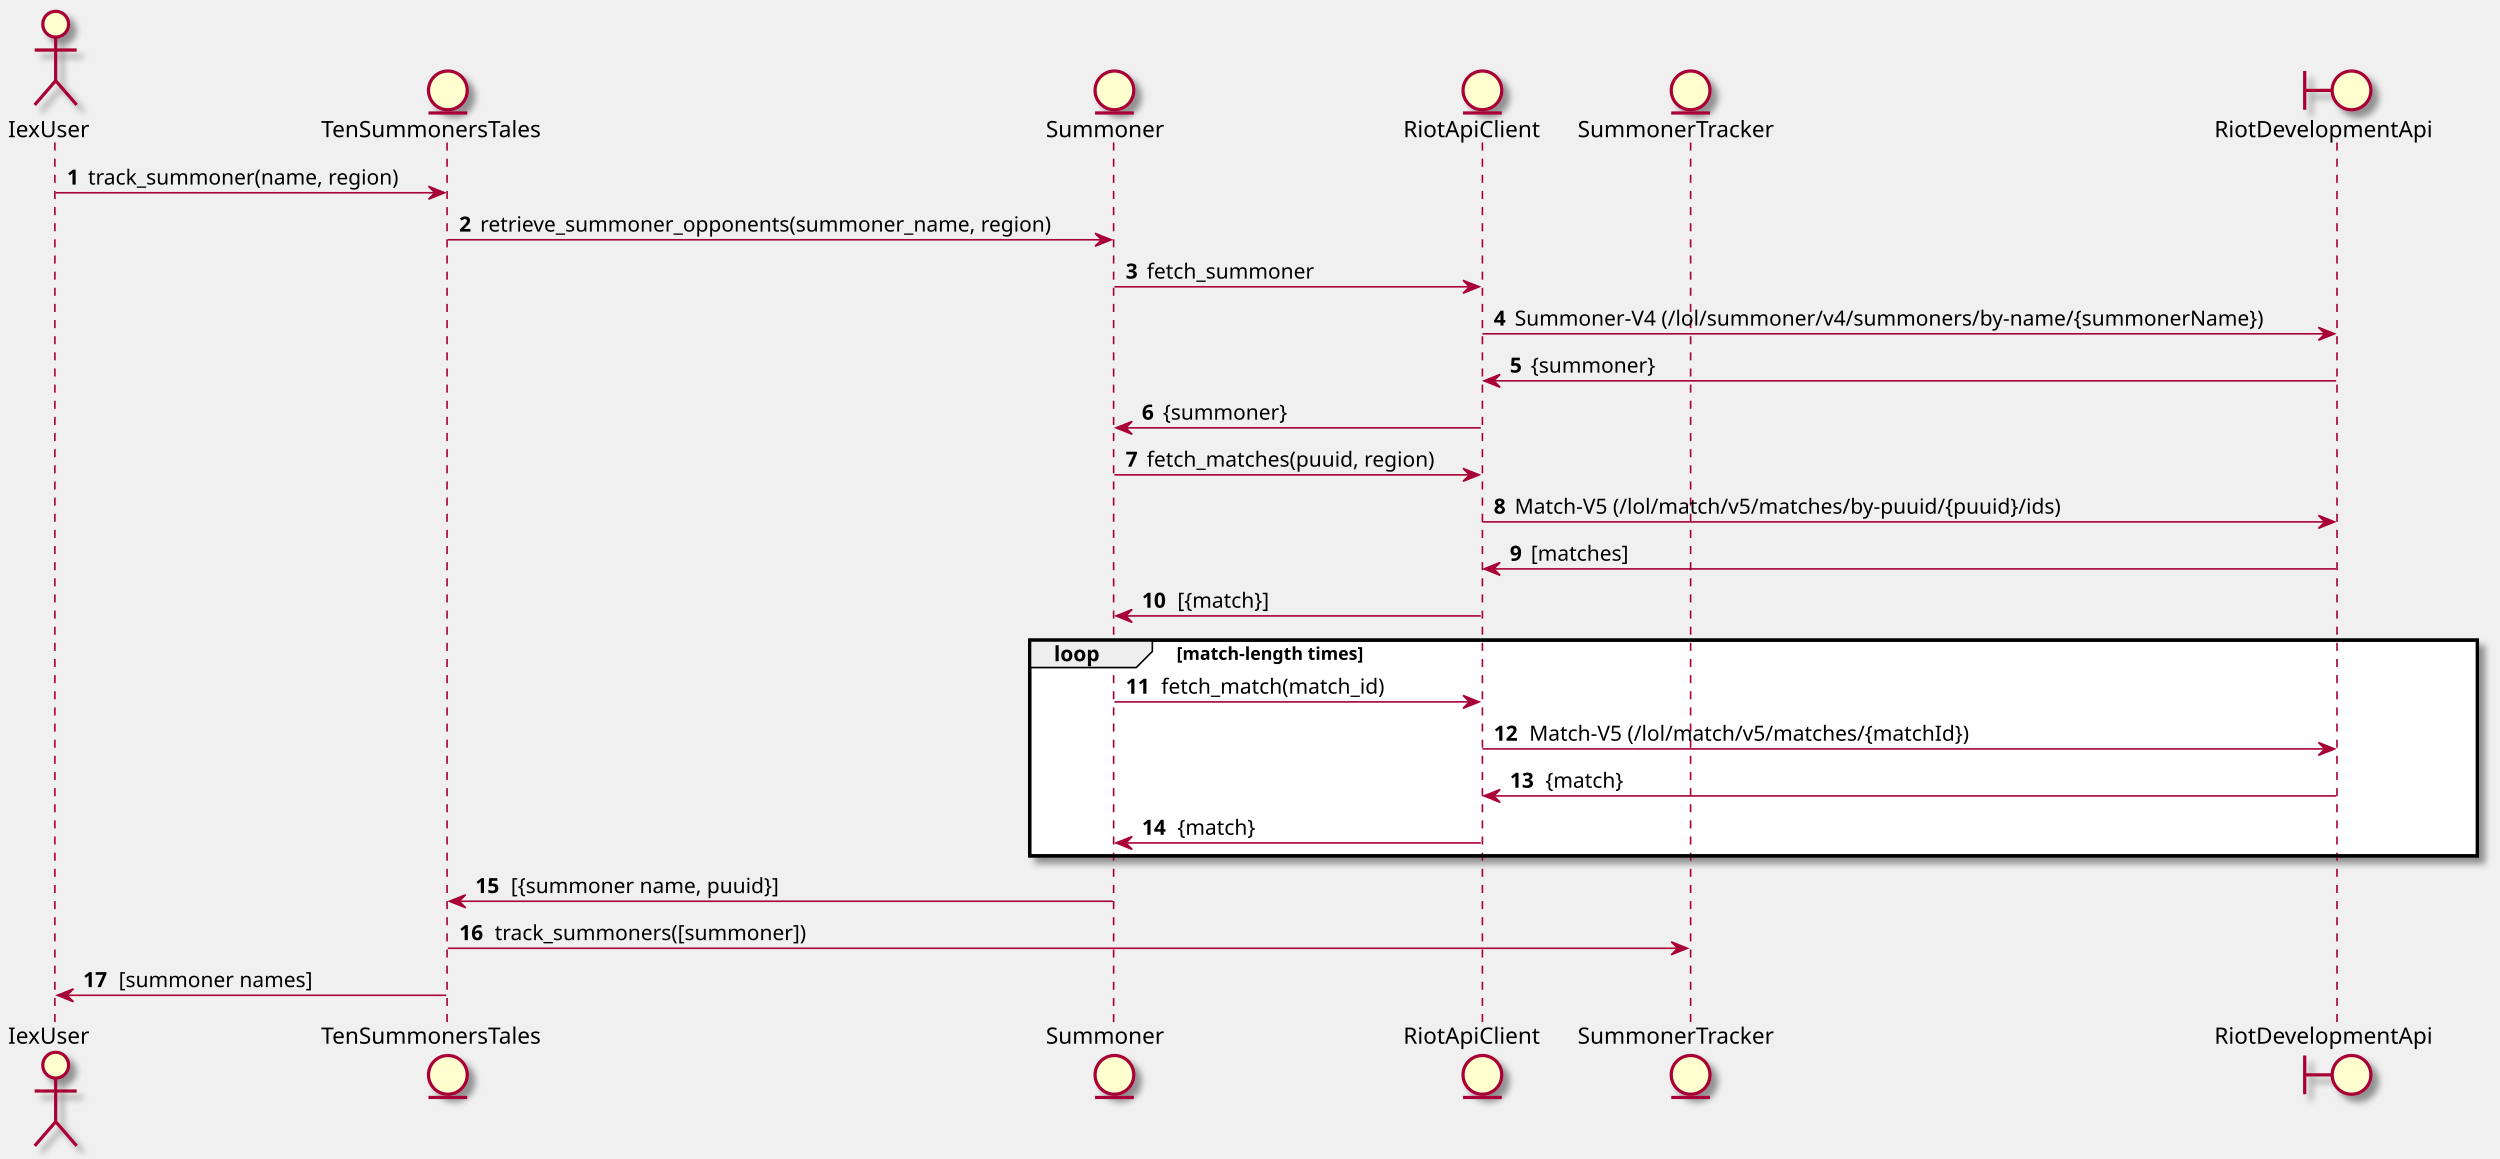
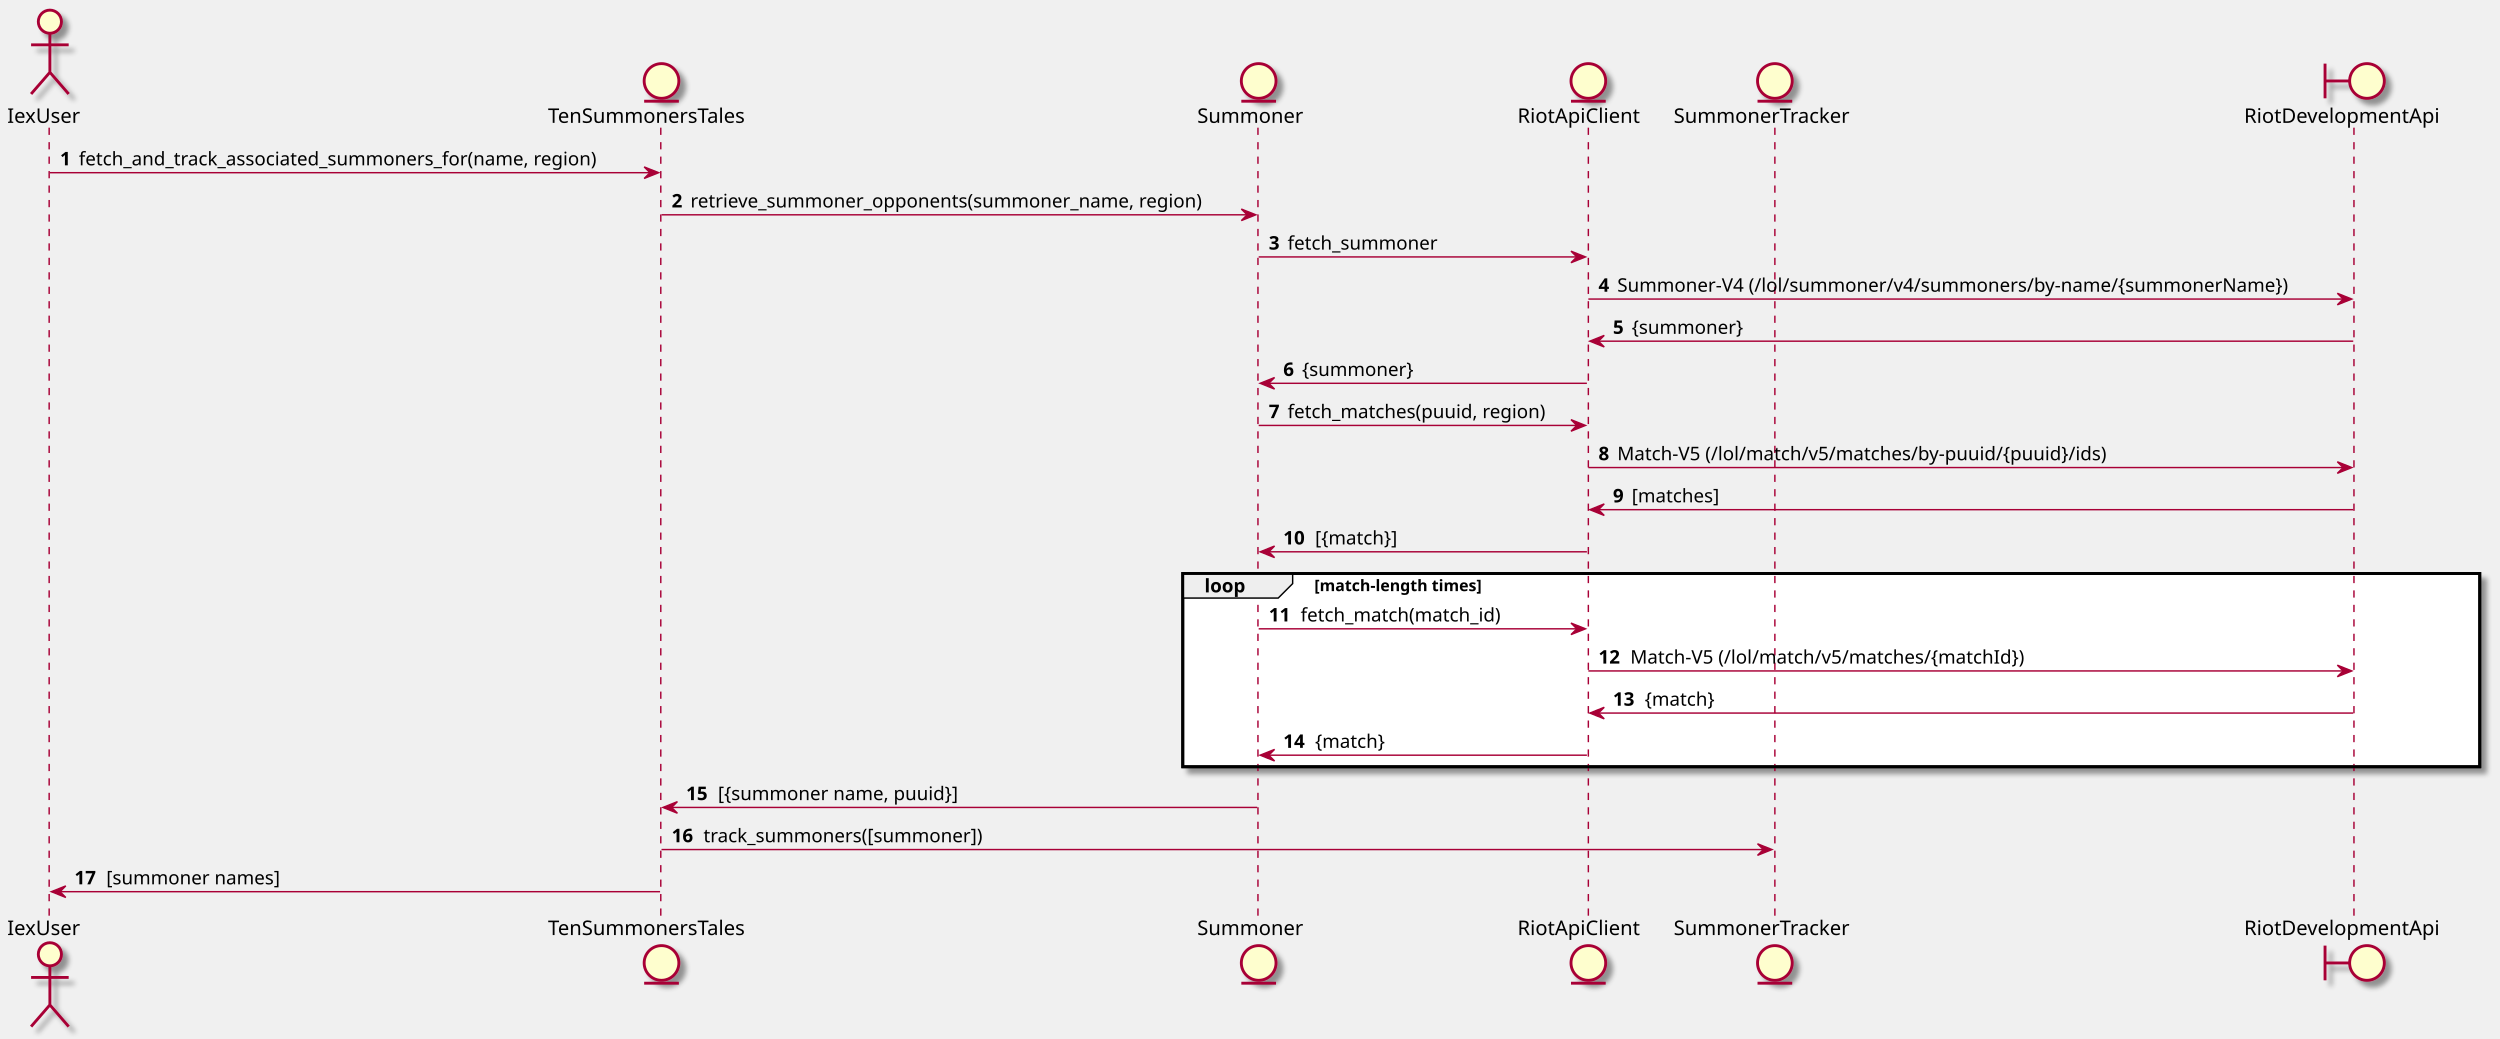
- <svg xmlns="http://www.w3.org/2000/svg" contentScriptType="application/ecmascript" contentStyleType="text/css" height="718px" preserveAspectRatio="none" style="width:1549px;height:718px;background:#FFFFFF;" version="1.1" viewBox="0 0 1549 718" width="1549px" zoomAndPan="magnify">
+ <svg xmlns="http://www.w3.org/2000/svg" contentScriptType="application/ecmascript" contentStyleType="text/css" height="718px" preserveAspectRatio="none" style="width:1729px;height:718px;background:#FFFFFF;" version="1.1" viewBox="0 0 1729 718" width="1729px" zoomAndPan="magnify">
  <defs>
-     <filter height="300%" id="f1ii0xp9slvmfm" width="300%" x="-1" y="-1">
+     <filter height="300%" id="fltsmnxwpgh7d" width="300%" x="-1" y="-1">
      <feGaussianBlur result="blurOut" stdDeviation="2.0" />
      <feColorMatrix in="blurOut" result="blurOut2" type="matrix" values="0 0 0 0 0 0 0 0 0 0 0 0 0 0 0 0 0 0 .4 0" />
      <feOffset dx="4.0" dy="4.0" in="blurOut2" result="blurOut3" />
      <feBlend in="SourceGraphic" in2="blurOut3" mode="normal" />
    </filter>
  </defs>
  <g>
-     <rect fill="#FFFFFF" filter="url(#f1ii0xp9slvmfm)" height="133.664" style="stroke:#000000;stroke-width:2.0;" width="897" x="638" y="396.625" />
+     <rect fill="#FFFFFF" filter="url(#fltsmnxwpgh7d)" height="133.664" style="stroke:#000000;stroke-width:2.0;" width="897" x="818" y="396.625" />
    <line style="stroke:#A80036;stroke-width:1.0;stroke-dasharray:5.0,5.0;" x1="34" x2="34" y1="88.297" y2="634.688" />
-     <line style="stroke:#A80036;stroke-width:1.0;stroke-dasharray:5.0,5.0;" x1="277" x2="277" y1="88.297" y2="634.688" />
-     <line style="stroke:#A80036;stroke-width:1.0;stroke-dasharray:5.0,5.0;" x1="690" x2="690" y1="88.297" y2="634.688" />
-     <line style="stroke:#A80036;stroke-width:1.0;stroke-dasharray:5.0,5.0;" x1="918.5" x2="918.5" y1="88.297" y2="634.688" />
-     <line style="stroke:#A80036;stroke-width:1.0;stroke-dasharray:5.0,5.0;" x1="1047.5" x2="1047.5" y1="88.297" y2="634.688" />
-     <line style="stroke:#A80036;stroke-width:1.0;stroke-dasharray:5.0,5.0;" x1="1448" x2="1448" y1="88.297" y2="634.688" />
+     <line style="stroke:#A80036;stroke-width:1.0;stroke-dasharray:5.0,5.0;" x1="457" x2="457" y1="88.297" y2="634.688" />
+     <line style="stroke:#A80036;stroke-width:1.0;stroke-dasharray:5.0,5.0;" x1="870" x2="870" y1="88.297" y2="634.688" />
+     <line style="stroke:#A80036;stroke-width:1.0;stroke-dasharray:5.0,5.0;" x1="1098.5" x2="1098.5" y1="88.297" y2="634.688" />
+     <line style="stroke:#A80036;stroke-width:1.0;stroke-dasharray:5.0,5.0;" x1="1227.5" x2="1227.5" y1="88.297" y2="634.688" />
+     <line style="stroke:#A80036;stroke-width:1.0;stroke-dasharray:5.0,5.0;" x1="1628" x2="1628" y1="88.297" y2="634.688" />
    <text fill="#000000" font-family="sans-serif" font-size="14" lengthAdjust="spacing" textLength="53" x="5" y="84.995">IexUser</text>
-     <ellipse cx="34.5" cy="15" fill="#FEFECE" filter="url(#f1ii0xp9slvmfm)" rx="8" ry="8" style="stroke:#A80036;stroke-width:2.0;" />
-     <path d="M34.5,23 L34.5,50 M21.5,31 L47.5,31 M34.5,50 L21.5,65 M34.5,50 L47.5,65 " fill="none" filter="url(#f1ii0xp9slvmfm)" style="stroke:#A80036;stroke-width:2.0;" />
+     <ellipse cx="34.5" cy="15" fill="#FEFECE" filter="url(#fltsmnxwpgh7d)" rx="8" ry="8" style="stroke:#A80036;stroke-width:2.0;" />
+     <path d="M34.5,23 L34.5,50 M21.5,31 L47.5,31 M34.5,50 L21.5,65 M34.5,50 L47.5,65 " fill="none" filter="url(#fltsmnxwpgh7d)" style="stroke:#A80036;stroke-width:2.0;" />
    <text fill="#000000" font-family="sans-serif" font-size="14" lengthAdjust="spacing" textLength="53" x="5" y="646.683">IexUser</text>
-     <ellipse cx="34.5" cy="659.984" fill="#FEFECE" filter="url(#f1ii0xp9slvmfm)" rx="8" ry="8" style="stroke:#A80036;stroke-width:2.0;" />
-     <path d="M34.5,667.984 L34.5,694.984 M21.5,675.984 L47.5,675.984 M34.5,694.984 L21.5,709.984 M34.5,694.984 L47.5,709.984 " fill="none" filter="url(#f1ii0xp9slvmfm)" style="stroke:#A80036;stroke-width:2.0;" />
-     <text fill="#000000" font-family="sans-serif" font-size="14" lengthAdjust="spacing" textLength="151" x="199" y="84.995">TenSummonersTales</text>
-     <ellipse cx="277.5" cy="56" fill="#FEFECE" filter="url(#f1ii0xp9slvmfm)" rx="12" ry="12" style="stroke:#A80036;stroke-width:2.0;" />
-     <line style="stroke:#A80036;stroke-width:2.0;" x1="265.5" x2="289.5" y1="70" y2="70" />
-     <text fill="#000000" font-family="sans-serif" font-size="14" lengthAdjust="spacing" textLength="151" x="199" y="646.683">TenSummonersTales</text>
-     <ellipse cx="277.5" cy="665.984" fill="#FEFECE" filter="url(#f1ii0xp9slvmfm)" rx="12" ry="12" style="stroke:#A80036;stroke-width:2.0;" />
-     <line style="stroke:#A80036;stroke-width:2.0;" x1="265.5" x2="289.5" y1="679.984" y2="679.984" />
-     <text fill="#000000" font-family="sans-serif" font-size="14" lengthAdjust="spacing" textLength="79" x="648" y="84.995">Summoner</text>
-     <ellipse cx="690.5" cy="56" fill="#FEFECE" filter="url(#f1ii0xp9slvmfm)" rx="12" ry="12" style="stroke:#A80036;stroke-width:2.0;" />
-     <line style="stroke:#A80036;stroke-width:2.0;" x1="678.5" x2="702.5" y1="70" y2="70" />
-     <text fill="#000000" font-family="sans-serif" font-size="14" lengthAdjust="spacing" textLength="79" x="648" y="646.683">Summoner</text>
-     <ellipse cx="690.5" cy="665.984" fill="#FEFECE" filter="url(#f1ii0xp9slvmfm)" rx="12" ry="12" style="stroke:#A80036;stroke-width:2.0;" />
-     <line style="stroke:#A80036;stroke-width:2.0;" x1="678.5" x2="702.5" y1="679.984" y2="679.984" />
-     <text fill="#000000" font-family="sans-serif" font-size="14" lengthAdjust="spacing" textLength="92" x="869.5" y="84.995">RiotApiClient</text>
-     <ellipse cx="918.5" cy="56" fill="#FEFECE" filter="url(#f1ii0xp9slvmfm)" rx="12" ry="12" style="stroke:#A80036;stroke-width:2.0;" />
-     <line style="stroke:#A80036;stroke-width:2.0;" x1="906.5" x2="930.5" y1="70" y2="70" />
-     <text fill="#000000" font-family="sans-serif" font-size="14" lengthAdjust="spacing" textLength="92" x="869.5" y="646.683">RiotApiClient</text>
-     <ellipse cx="918.5" cy="665.984" fill="#FEFECE" filter="url(#f1ii0xp9slvmfm)" rx="12" ry="12" style="stroke:#A80036;stroke-width:2.0;" />
-     <line style="stroke:#A80036;stroke-width:2.0;" x1="906.5" x2="930.5" y1="679.984" y2="679.984" />
-     <text fill="#000000" font-family="sans-serif" font-size="14" lengthAdjust="spacing" textLength="134" x="977.5" y="84.995">SummonerTracker</text>
-     <ellipse cx="1047.5" cy="56" fill="#FEFECE" filter="url(#f1ii0xp9slvmfm)" rx="12" ry="12" style="stroke:#A80036;stroke-width:2.0;" />
-     <line style="stroke:#A80036;stroke-width:2.0;" x1="1035.5" x2="1059.5" y1="70" y2="70" />
-     <text fill="#000000" font-family="sans-serif" font-size="14" lengthAdjust="spacing" textLength="134" x="977.5" y="646.683">SummonerTracker</text>
-     <ellipse cx="1047.5" cy="665.984" fill="#FEFECE" filter="url(#f1ii0xp9slvmfm)" rx="12" ry="12" style="stroke:#A80036;stroke-width:2.0;" />
-     <line style="stroke:#A80036;stroke-width:2.0;" x1="1035.5" x2="1059.5" y1="679.984" y2="679.984" />
-     <text fill="#000000" font-family="sans-serif" font-size="14" lengthAdjust="spacing" textLength="147" x="1372" y="84.995">RiotDevelopmentApi</text>
-     <path d="M1428,44 L1428,68 M1428,56 L1445,56 " fill="none" filter="url(#f1ii0xp9slvmfm)" style="stroke:#A80036;stroke-width:2.0;" />
-     <ellipse cx="1457" cy="56" fill="#FEFECE" filter="url(#f1ii0xp9slvmfm)" rx="12" ry="12" style="stroke:#A80036;stroke-width:2.0;" />
-     <text fill="#000000" font-family="sans-serif" font-size="14" lengthAdjust="spacing" textLength="147" x="1372" y="646.683">RiotDevelopmentApi</text>
-     <path d="M1428,653.984 L1428,677.984 M1428,665.984 L1445,665.984 " fill="none" filter="url(#f1ii0xp9slvmfm)" style="stroke:#A80036;stroke-width:2.0;" />
-     <ellipse cx="1457" cy="665.984" fill="#FEFECE" filter="url(#f1ii0xp9slvmfm)" rx="12" ry="12" style="stroke:#A80036;stroke-width:2.0;" />
-     <polygon fill="#A80036" points="265.5,115.43,275.5,119.43,265.5,123.43,269.5,119.43" style="stroke:#A80036;stroke-width:1.0;" />
-     <line style="stroke:#A80036;stroke-width:1.0;" x1="34.5" x2="271.5" y1="119.43" y2="119.43" />
+     <ellipse cx="34.5" cy="659.984" fill="#FEFECE" filter="url(#fltsmnxwpgh7d)" rx="8" ry="8" style="stroke:#A80036;stroke-width:2.0;" />
+     <path d="M34.5,667.984 L34.5,694.984 M21.5,675.984 L47.5,675.984 M34.5,694.984 L21.5,709.984 M34.5,694.984 L47.5,709.984 " fill="none" filter="url(#fltsmnxwpgh7d)" style="stroke:#A80036;stroke-width:2.0;" />
+     <text fill="#000000" font-family="sans-serif" font-size="14" lengthAdjust="spacing" textLength="151" x="379" y="84.995">TenSummonersTales</text>
+     <ellipse cx="457.5" cy="56" fill="#FEFECE" filter="url(#fltsmnxwpgh7d)" rx="12" ry="12" style="stroke:#A80036;stroke-width:2.0;" />
+     <line style="stroke:#A80036;stroke-width:2.0;" x1="445.5" x2="469.5" y1="70" y2="70" />
+     <text fill="#000000" font-family="sans-serif" font-size="14" lengthAdjust="spacing" textLength="151" x="379" y="646.683">TenSummonersTales</text>
+     <ellipse cx="457.5" cy="665.984" fill="#FEFECE" filter="url(#fltsmnxwpgh7d)" rx="12" ry="12" style="stroke:#A80036;stroke-width:2.0;" />
+     <line style="stroke:#A80036;stroke-width:2.0;" x1="445.5" x2="469.5" y1="679.984" y2="679.984" />
+     <text fill="#000000" font-family="sans-serif" font-size="14" lengthAdjust="spacing" textLength="79" x="828" y="84.995">Summoner</text>
+     <ellipse cx="870.5" cy="56" fill="#FEFECE" filter="url(#fltsmnxwpgh7d)" rx="12" ry="12" style="stroke:#A80036;stroke-width:2.0;" />
+     <line style="stroke:#A80036;stroke-width:2.0;" x1="858.5" x2="882.5" y1="70" y2="70" />
+     <text fill="#000000" font-family="sans-serif" font-size="14" lengthAdjust="spacing" textLength="79" x="828" y="646.683">Summoner</text>
+     <ellipse cx="870.5" cy="665.984" fill="#FEFECE" filter="url(#fltsmnxwpgh7d)" rx="12" ry="12" style="stroke:#A80036;stroke-width:2.0;" />
+     <line style="stroke:#A80036;stroke-width:2.0;" x1="858.5" x2="882.5" y1="679.984" y2="679.984" />
+     <text fill="#000000" font-family="sans-serif" font-size="14" lengthAdjust="spacing" textLength="92" x="1049.5" y="84.995">RiotApiClient</text>
+     <ellipse cx="1098.5" cy="56" fill="#FEFECE" filter="url(#fltsmnxwpgh7d)" rx="12" ry="12" style="stroke:#A80036;stroke-width:2.0;" />
+     <line style="stroke:#A80036;stroke-width:2.0;" x1="1086.5" x2="1110.5" y1="70" y2="70" />
+     <text fill="#000000" font-family="sans-serif" font-size="14" lengthAdjust="spacing" textLength="92" x="1049.5" y="646.683">RiotApiClient</text>
+     <ellipse cx="1098.5" cy="665.984" fill="#FEFECE" filter="url(#fltsmnxwpgh7d)" rx="12" ry="12" style="stroke:#A80036;stroke-width:2.0;" />
+     <line style="stroke:#A80036;stroke-width:2.0;" x1="1086.5" x2="1110.5" y1="679.984" y2="679.984" />
+     <text fill="#000000" font-family="sans-serif" font-size="14" lengthAdjust="spacing" textLength="134" x="1157.5" y="84.995">SummonerTracker</text>
+     <ellipse cx="1227.5" cy="56" fill="#FEFECE" filter="url(#fltsmnxwpgh7d)" rx="12" ry="12" style="stroke:#A80036;stroke-width:2.0;" />
+     <line style="stroke:#A80036;stroke-width:2.0;" x1="1215.5" x2="1239.5" y1="70" y2="70" />
+     <text fill="#000000" font-family="sans-serif" font-size="14" lengthAdjust="spacing" textLength="134" x="1157.5" y="646.683">SummonerTracker</text>
+     <ellipse cx="1227.5" cy="665.984" fill="#FEFECE" filter="url(#fltsmnxwpgh7d)" rx="12" ry="12" style="stroke:#A80036;stroke-width:2.0;" />
+     <line style="stroke:#A80036;stroke-width:2.0;" x1="1215.5" x2="1239.5" y1="679.984" y2="679.984" />
+     <text fill="#000000" font-family="sans-serif" font-size="14" lengthAdjust="spacing" textLength="147" x="1552" y="84.995">RiotDevelopmentApi</text>
+     <path d="M1608,44 L1608,68 M1608,56 L1625,56 " fill="none" filter="url(#fltsmnxwpgh7d)" style="stroke:#A80036;stroke-width:2.0;" />
+     <ellipse cx="1637" cy="56" fill="#FEFECE" filter="url(#fltsmnxwpgh7d)" rx="12" ry="12" style="stroke:#A80036;stroke-width:2.0;" />
+     <text fill="#000000" font-family="sans-serif" font-size="14" lengthAdjust="spacing" textLength="147" x="1552" y="646.683">RiotDevelopmentApi</text>
+     <path d="M1608,653.984 L1608,677.984 M1608,665.984 L1625,665.984 " fill="none" filter="url(#fltsmnxwpgh7d)" style="stroke:#A80036;stroke-width:2.0;" />
+     <ellipse cx="1637" cy="665.984" fill="#FEFECE" filter="url(#fltsmnxwpgh7d)" rx="12" ry="12" style="stroke:#A80036;stroke-width:2.0;" />
+     <polygon fill="#A80036" points="445.5,115.43,455.5,119.43,445.5,123.43,449.5,119.43" style="stroke:#A80036;stroke-width:1.0;" />
+     <line style="stroke:#A80036;stroke-width:1.0;" x1="34.5" x2="451.5" y1="119.43" y2="119.43" />
    <text fill="#000000" font-family="sans-serif" font-size="13" font-weight="bold" lengthAdjust="spacing" textLength="9" x="41.5" y="114.364">1</text>
-     <text fill="#000000" font-family="sans-serif" font-size="13" lengthAdjust="spacing" textLength="206" x="54.5" y="114.364">track_summoner(name, region)</text>
-     <polygon fill="#A80036" points="678.5,144.562,688.5,148.562,678.5,152.562,682.5,148.562" style="stroke:#A80036;stroke-width:1.0;" />
-     <line style="stroke:#A80036;stroke-width:1.0;" x1="277.5" x2="684.5" y1="148.562" y2="148.562" />
-     <text fill="#000000" font-family="sans-serif" font-size="13" font-weight="bold" lengthAdjust="spacing" textLength="9" x="284.5" y="143.497">2</text>
-     <text fill="#000000" font-family="sans-serif" font-size="13" lengthAdjust="spacing" textLength="376" x="297.5" y="143.497">retrieve_summoner_opponents(summoner_name, region)</text>
-     <polygon fill="#A80036" points="906.5,173.695,916.5,177.695,906.5,181.695,910.5,177.695" style="stroke:#A80036;stroke-width:1.0;" />
-     <line style="stroke:#A80036;stroke-width:1.0;" x1="690.5" x2="912.5" y1="177.695" y2="177.695" />
-     <text fill="#000000" font-family="sans-serif" font-size="13" font-weight="bold" lengthAdjust="spacing" textLength="9" x="697.5" y="172.629">3</text>
-     <text fill="#000000" font-family="sans-serif" font-size="13" lengthAdjust="spacing" textLength="110" x="710.5" y="172.629">fetch_summoner</text>
-     <polygon fill="#A80036" points="1436.5,202.828,1446.5,206.828,1436.5,210.828,1440.5,206.828" style="stroke:#A80036;stroke-width:1.0;" />
-     <line style="stroke:#A80036;stroke-width:1.0;" x1="918.5" x2="1442.5" y1="206.828" y2="206.828" />
-     <text fill="#000000" font-family="sans-serif" font-size="13" font-weight="bold" lengthAdjust="spacing" textLength="9" x="925.5" y="201.762">4</text>
-     <text fill="#000000" font-family="sans-serif" font-size="13" lengthAdjust="spacing" textLength="493" x="938.5" y="201.762">Summoner-V4 (/lol/summoner/v4/summoners/by-name/{summonerName})</text>
-     <polygon fill="#A80036" points="929.5,231.961,919.5,235.961,929.5,239.961,925.5,235.961" style="stroke:#A80036;stroke-width:1.0;" />
-     <line style="stroke:#A80036;stroke-width:1.0;" x1="923.5" x2="1447.5" y1="235.961" y2="235.961" />
-     <text fill="#000000" font-family="sans-serif" font-size="13" font-weight="bold" lengthAdjust="spacing" textLength="9" x="935.5" y="230.895">5</text>
-     <text fill="#000000" font-family="sans-serif" font-size="13" lengthAdjust="spacing" textLength="86" x="948.5" y="230.895">{summoner}</text>
-     <polygon fill="#A80036" points="701.5,261.094,691.5,265.094,701.5,269.094,697.5,265.094" style="stroke:#A80036;stroke-width:1.0;" />
-     <line style="stroke:#A80036;stroke-width:1.0;" x1="695.5" x2="917.5" y1="265.094" y2="265.094" />
-     <text fill="#000000" font-family="sans-serif" font-size="13" font-weight="bold" lengthAdjust="spacing" textLength="9" x="707.5" y="260.028">6</text>
-     <text fill="#000000" font-family="sans-serif" font-size="13" lengthAdjust="spacing" textLength="86" x="720.5" y="260.028">{summoner}</text>
-     <polygon fill="#A80036" points="906.5,290.227,916.5,294.227,906.5,298.227,910.5,294.227" style="stroke:#A80036;stroke-width:1.0;" />
-     <line style="stroke:#A80036;stroke-width:1.0;" x1="690.5" x2="912.5" y1="294.227" y2="294.227" />
-     <text fill="#000000" font-family="sans-serif" font-size="13" font-weight="bold" lengthAdjust="spacing" textLength="9" x="697.5" y="289.161">7</text>
-     <text fill="#000000" font-family="sans-serif" font-size="13" lengthAdjust="spacing" textLength="191" x="710.5" y="289.161">fetch_matches(puuid, region)</text>
-     <polygon fill="#A80036" points="1436.5,319.359,1446.5,323.359,1436.5,327.359,1440.5,323.359" style="stroke:#A80036;stroke-width:1.0;" />
-     <line style="stroke:#A80036;stroke-width:1.0;" x1="918.5" x2="1442.5" y1="323.359" y2="323.359" />
-     <text fill="#000000" font-family="sans-serif" font-size="13" font-weight="bold" lengthAdjust="spacing" textLength="9" x="925.5" y="318.293">8</text>
-     <text fill="#000000" font-family="sans-serif" font-size="13" lengthAdjust="spacing" textLength="360" x="938.5" y="318.293">Match-V5 (/lol/match/v5/matches/by-puuid/{puuid}/ids)</text>
-     <polygon fill="#A80036" points="929.5,348.492,919.5,352.492,929.5,356.492,925.5,352.492" style="stroke:#A80036;stroke-width:1.0;" />
-     <line style="stroke:#A80036;stroke-width:1.0;" x1="923.5" x2="1447.5" y1="352.492" y2="352.492" />
-     <text fill="#000000" font-family="sans-serif" font-size="13" font-weight="bold" lengthAdjust="spacing" textLength="9" x="935.5" y="347.426">9</text>
-     <text fill="#000000" font-family="sans-serif" font-size="13" lengthAdjust="spacing" textLength="66" x="948.5" y="347.426">[matches]</text>
-     <polygon fill="#A80036" points="701.5,377.625,691.5,381.625,701.5,385.625,697.5,381.625" style="stroke:#A80036;stroke-width:1.0;" />
-     <line style="stroke:#A80036;stroke-width:1.0;" x1="695.5" x2="917.5" y1="381.625" y2="381.625" />
-     <text fill="#000000" font-family="sans-serif" font-size="13" font-weight="bold" lengthAdjust="spacing" textLength="18" x="707.5" y="376.559">10</text>
-     <text fill="#000000" font-family="sans-serif" font-size="13" lengthAdjust="spacing" textLength="67" x="729.5" y="376.559">[{match}]</text>
-     <path d="M638,396.625 L714,396.625 L714,403.625 L704,413.625 L638,413.625 L638,396.625 " fill="#EEEEEE" style="stroke:#000000;stroke-width:1.0;" />
-     <rect fill="none" height="133.664" style="stroke:#000000;stroke-width:2.0;" width="897" x="638" y="396.625" />
-     <text fill="#000000" font-family="sans-serif" font-size="13" font-weight="bold" lengthAdjust="spacing" textLength="31" x="653" y="409.692">loop</text>
-     <text fill="#000000" font-family="sans-serif" font-size="11" font-weight="bold" lengthAdjust="spacing" textLength="131" x="729" y="408.835">[match-length times]</text>
-     <polygon fill="#A80036" points="906.5,430.891,916.5,434.891,906.5,438.891,910.5,434.891" style="stroke:#A80036;stroke-width:1.0;" />
-     <line style="stroke:#A80036;stroke-width:1.0;" x1="690.5" x2="912.5" y1="434.891" y2="434.891" />
-     <text fill="#000000" font-family="sans-serif" font-size="13" font-weight="bold" lengthAdjust="spacing" textLength="18" x="697.5" y="429.825">11</text>
-     <text fill="#000000" font-family="sans-serif" font-size="13" lengthAdjust="spacing" textLength="151" x="719.5" y="429.825">fetch_match(match_id)</text>
-     <polygon fill="#A80036" points="1436.5,460.023,1446.5,464.023,1436.5,468.023,1440.5,464.023" style="stroke:#A80036;stroke-width:1.0;" />
-     <line style="stroke:#A80036;stroke-width:1.0;" x1="918.5" x2="1442.5" y1="464.023" y2="464.023" />
-     <text fill="#000000" font-family="sans-serif" font-size="13" font-weight="bold" lengthAdjust="spacing" textLength="18" x="925.5" y="458.957">12</text>
-     <text fill="#000000" font-family="sans-serif" font-size="13" lengthAdjust="spacing" textLength="293" x="947.5" y="458.957">Match-V5 (/lol/match/v5/matches/{matchId})</text>
-     <polygon fill="#A80036" points="929.5,489.156,919.5,493.156,929.5,497.156,925.5,493.156" style="stroke:#A80036;stroke-width:1.0;" />
-     <line style="stroke:#A80036;stroke-width:1.0;" x1="923.5" x2="1447.5" y1="493.156" y2="493.156" />
-     <text fill="#000000" font-family="sans-serif" font-size="13" font-weight="bold" lengthAdjust="spacing" textLength="18" x="935.5" y="488.09">13</text>
-     <text fill="#000000" font-family="sans-serif" font-size="13" lengthAdjust="spacing" textLength="57" x="957.5" y="488.09">{match}</text>
-     <polygon fill="#A80036" points="701.5,518.289,691.5,522.289,701.5,526.289,697.5,522.289" style="stroke:#A80036;stroke-width:1.0;" />
-     <line style="stroke:#A80036;stroke-width:1.0;" x1="695.5" x2="917.5" y1="522.289" y2="522.289" />
-     <text fill="#000000" font-family="sans-serif" font-size="13" font-weight="bold" lengthAdjust="spacing" textLength="18" x="707.5" y="517.223">14</text>
-     <text fill="#000000" font-family="sans-serif" font-size="13" lengthAdjust="spacing" textLength="57" x="729.5" y="517.223">{match}</text>
-     <polygon fill="#A80036" points="288.5,554.422,278.5,558.422,288.5,562.422,284.5,558.422" style="stroke:#A80036;stroke-width:1.0;" />
-     <line style="stroke:#A80036;stroke-width:1.0;" x1="282.5" x2="689.5" y1="558.422" y2="558.422" />
-     <text fill="#000000" font-family="sans-serif" font-size="13" font-weight="bold" lengthAdjust="spacing" textLength="18" x="294.5" y="553.356">15</text>
-     <text fill="#000000" font-family="sans-serif" font-size="13" lengthAdjust="spacing" textLength="181" x="316.5" y="553.356">[{summoner name, puuid}]</text>
-     <polygon fill="#A80036" points="1035.5,583.555,1045.5,587.555,1035.5,591.555,1039.5,587.555" style="stroke:#A80036;stroke-width:1.0;" />
-     <line style="stroke:#A80036;stroke-width:1.0;" x1="277.5" x2="1041.5" y1="587.555" y2="587.555" />
-     <text fill="#000000" font-family="sans-serif" font-size="13" font-weight="bold" lengthAdjust="spacing" textLength="18" x="284.5" y="582.489">16</text>
-     <text fill="#000000" font-family="sans-serif" font-size="13" lengthAdjust="spacing" textLength="207" x="306.5" y="582.489">track_summoners([summoner])</text>
+     <text fill="#000000" font-family="sans-serif" font-size="13" lengthAdjust="spacing" textLength="386" x="54.5" y="114.364">fetch_and_track_associated_summoners_for(name, region)</text>
+     <polygon fill="#A80036" points="858.5,144.562,868.5,148.562,858.5,152.562,862.5,148.562" style="stroke:#A80036;stroke-width:1.0;" />
+     <line style="stroke:#A80036;stroke-width:1.0;" x1="457.5" x2="864.5" y1="148.562" y2="148.562" />
+     <text fill="#000000" font-family="sans-serif" font-size="13" font-weight="bold" lengthAdjust="spacing" textLength="9" x="464.5" y="143.497">2</text>
+     <text fill="#000000" font-family="sans-serif" font-size="13" lengthAdjust="spacing" textLength="376" x="477.5" y="143.497">retrieve_summoner_opponents(summoner_name, region)</text>
+     <polygon fill="#A80036" points="1086.5,173.695,1096.5,177.695,1086.5,181.695,1090.5,177.695" style="stroke:#A80036;stroke-width:1.0;" />
+     <line style="stroke:#A80036;stroke-width:1.0;" x1="870.5" x2="1092.5" y1="177.695" y2="177.695" />
+     <text fill="#000000" font-family="sans-serif" font-size="13" font-weight="bold" lengthAdjust="spacing" textLength="9" x="877.5" y="172.629">3</text>
+     <text fill="#000000" font-family="sans-serif" font-size="13" lengthAdjust="spacing" textLength="110" x="890.5" y="172.629">fetch_summoner</text>
+     <polygon fill="#A80036" points="1616.5,202.828,1626.5,206.828,1616.5,210.828,1620.5,206.828" style="stroke:#A80036;stroke-width:1.0;" />
+     <line style="stroke:#A80036;stroke-width:1.0;" x1="1098.5" x2="1622.5" y1="206.828" y2="206.828" />
+     <text fill="#000000" font-family="sans-serif" font-size="13" font-weight="bold" lengthAdjust="spacing" textLength="9" x="1105.5" y="201.762">4</text>
+     <text fill="#000000" font-family="sans-serif" font-size="13" lengthAdjust="spacing" textLength="493" x="1118.5" y="201.762">Summoner-V4 (/lol/summoner/v4/summoners/by-name/{summonerName})</text>
+     <polygon fill="#A80036" points="1109.5,231.961,1099.5,235.961,1109.5,239.961,1105.5,235.961" style="stroke:#A80036;stroke-width:1.0;" />
+     <line style="stroke:#A80036;stroke-width:1.0;" x1="1103.5" x2="1627.5" y1="235.961" y2="235.961" />
+     <text fill="#000000" font-family="sans-serif" font-size="13" font-weight="bold" lengthAdjust="spacing" textLength="9" x="1115.5" y="230.895">5</text>
+     <text fill="#000000" font-family="sans-serif" font-size="13" lengthAdjust="spacing" textLength="86" x="1128.5" y="230.895">{summoner}</text>
+     <polygon fill="#A80036" points="881.5,261.094,871.5,265.094,881.5,269.094,877.5,265.094" style="stroke:#A80036;stroke-width:1.0;" />
+     <line style="stroke:#A80036;stroke-width:1.0;" x1="875.5" x2="1097.5" y1="265.094" y2="265.094" />
+     <text fill="#000000" font-family="sans-serif" font-size="13" font-weight="bold" lengthAdjust="spacing" textLength="9" x="887.5" y="260.028">6</text>
+     <text fill="#000000" font-family="sans-serif" font-size="13" lengthAdjust="spacing" textLength="86" x="900.5" y="260.028">{summoner}</text>
+     <polygon fill="#A80036" points="1086.5,290.227,1096.5,294.227,1086.5,298.227,1090.5,294.227" style="stroke:#A80036;stroke-width:1.0;" />
+     <line style="stroke:#A80036;stroke-width:1.0;" x1="870.5" x2="1092.5" y1="294.227" y2="294.227" />
+     <text fill="#000000" font-family="sans-serif" font-size="13" font-weight="bold" lengthAdjust="spacing" textLength="9" x="877.5" y="289.161">7</text>
+     <text fill="#000000" font-family="sans-serif" font-size="13" lengthAdjust="spacing" textLength="191" x="890.5" y="289.161">fetch_matches(puuid, region)</text>
+     <polygon fill="#A80036" points="1616.5,319.359,1626.5,323.359,1616.5,327.359,1620.5,323.359" style="stroke:#A80036;stroke-width:1.0;" />
+     <line style="stroke:#A80036;stroke-width:1.0;" x1="1098.5" x2="1622.5" y1="323.359" y2="323.359" />
+     <text fill="#000000" font-family="sans-serif" font-size="13" font-weight="bold" lengthAdjust="spacing" textLength="9" x="1105.5" y="318.293">8</text>
+     <text fill="#000000" font-family="sans-serif" font-size="13" lengthAdjust="spacing" textLength="360" x="1118.5" y="318.293">Match-V5 (/lol/match/v5/matches/by-puuid/{puuid}/ids)</text>
+     <polygon fill="#A80036" points="1109.5,348.492,1099.5,352.492,1109.5,356.492,1105.5,352.492" style="stroke:#A80036;stroke-width:1.0;" />
+     <line style="stroke:#A80036;stroke-width:1.0;" x1="1103.5" x2="1627.5" y1="352.492" y2="352.492" />
+     <text fill="#000000" font-family="sans-serif" font-size="13" font-weight="bold" lengthAdjust="spacing" textLength="9" x="1115.5" y="347.426">9</text>
+     <text fill="#000000" font-family="sans-serif" font-size="13" lengthAdjust="spacing" textLength="66" x="1128.5" y="347.426">[matches]</text>
+     <polygon fill="#A80036" points="881.5,377.625,871.5,381.625,881.5,385.625,877.5,381.625" style="stroke:#A80036;stroke-width:1.0;" />
+     <line style="stroke:#A80036;stroke-width:1.0;" x1="875.5" x2="1097.5" y1="381.625" y2="381.625" />
+     <text fill="#000000" font-family="sans-serif" font-size="13" font-weight="bold" lengthAdjust="spacing" textLength="18" x="887.5" y="376.559">10</text>
+     <text fill="#000000" font-family="sans-serif" font-size="13" lengthAdjust="spacing" textLength="67" x="909.5" y="376.559">[{match}]</text>
+     <path d="M818,396.625 L894,396.625 L894,403.625 L884,413.625 L818,413.625 L818,396.625 " fill="#EEEEEE" style="stroke:#000000;stroke-width:1.0;" />
+     <rect fill="none" height="133.664" style="stroke:#000000;stroke-width:2.0;" width="897" x="818" y="396.625" />
+     <text fill="#000000" font-family="sans-serif" font-size="13" font-weight="bold" lengthAdjust="spacing" textLength="31" x="833" y="409.692">loop</text>
+     <text fill="#000000" font-family="sans-serif" font-size="11" font-weight="bold" lengthAdjust="spacing" textLength="131" x="909" y="408.835">[match-length times]</text>
+     <polygon fill="#A80036" points="1086.5,430.891,1096.5,434.891,1086.5,438.891,1090.5,434.891" style="stroke:#A80036;stroke-width:1.0;" />
+     <line style="stroke:#A80036;stroke-width:1.0;" x1="870.5" x2="1092.5" y1="434.891" y2="434.891" />
+     <text fill="#000000" font-family="sans-serif" font-size="13" font-weight="bold" lengthAdjust="spacing" textLength="18" x="877.5" y="429.825">11</text>
+     <text fill="#000000" font-family="sans-serif" font-size="13" lengthAdjust="spacing" textLength="151" x="899.5" y="429.825">fetch_match(match_id)</text>
+     <polygon fill="#A80036" points="1616.5,460.023,1626.5,464.023,1616.5,468.023,1620.5,464.023" style="stroke:#A80036;stroke-width:1.0;" />
+     <line style="stroke:#A80036;stroke-width:1.0;" x1="1098.5" x2="1622.5" y1="464.023" y2="464.023" />
+     <text fill="#000000" font-family="sans-serif" font-size="13" font-weight="bold" lengthAdjust="spacing" textLength="18" x="1105.5" y="458.957">12</text>
+     <text fill="#000000" font-family="sans-serif" font-size="13" lengthAdjust="spacing" textLength="293" x="1127.5" y="458.957">Match-V5 (/lol/match/v5/matches/{matchId})</text>
+     <polygon fill="#A80036" points="1109.5,489.156,1099.5,493.156,1109.5,497.156,1105.5,493.156" style="stroke:#A80036;stroke-width:1.0;" />
+     <line style="stroke:#A80036;stroke-width:1.0;" x1="1103.5" x2="1627.5" y1="493.156" y2="493.156" />
+     <text fill="#000000" font-family="sans-serif" font-size="13" font-weight="bold" lengthAdjust="spacing" textLength="18" x="1115.5" y="488.09">13</text>
+     <text fill="#000000" font-family="sans-serif" font-size="13" lengthAdjust="spacing" textLength="57" x="1137.5" y="488.09">{match}</text>
+     <polygon fill="#A80036" points="881.5,518.289,871.5,522.289,881.5,526.289,877.5,522.289" style="stroke:#A80036;stroke-width:1.0;" />
+     <line style="stroke:#A80036;stroke-width:1.0;" x1="875.5" x2="1097.5" y1="522.289" y2="522.289" />
+     <text fill="#000000" font-family="sans-serif" font-size="13" font-weight="bold" lengthAdjust="spacing" textLength="18" x="887.5" y="517.223">14</text>
+     <text fill="#000000" font-family="sans-serif" font-size="13" lengthAdjust="spacing" textLength="57" x="909.5" y="517.223">{match}</text>
+     <polygon fill="#A80036" points="468.5,554.422,458.5,558.422,468.5,562.422,464.5,558.422" style="stroke:#A80036;stroke-width:1.0;" />
+     <line style="stroke:#A80036;stroke-width:1.0;" x1="462.5" x2="869.5" y1="558.422" y2="558.422" />
+     <text fill="#000000" font-family="sans-serif" font-size="13" font-weight="bold" lengthAdjust="spacing" textLength="18" x="474.5" y="553.356">15</text>
+     <text fill="#000000" font-family="sans-serif" font-size="13" lengthAdjust="spacing" textLength="181" x="496.5" y="553.356">[{summoner name, puuid}]</text>
+     <polygon fill="#A80036" points="1215.5,583.555,1225.5,587.555,1215.5,591.555,1219.5,587.555" style="stroke:#A80036;stroke-width:1.0;" />
+     <line style="stroke:#A80036;stroke-width:1.0;" x1="457.5" x2="1221.5" y1="587.555" y2="587.555" />
+     <text fill="#000000" font-family="sans-serif" font-size="13" font-weight="bold" lengthAdjust="spacing" textLength="18" x="464.5" y="582.489">16</text>
+     <text fill="#000000" font-family="sans-serif" font-size="13" lengthAdjust="spacing" textLength="207" x="486.5" y="582.489">track_summoners([summoner])</text>
    <polygon fill="#A80036" points="45.5,612.688,35.5,616.688,45.5,620.688,41.5,616.688" style="stroke:#A80036;stroke-width:1.0;" />
-     <line style="stroke:#A80036;stroke-width:1.0;" x1="39.5" x2="276.5" y1="616.688" y2="616.688" />
+     <line style="stroke:#A80036;stroke-width:1.0;" x1="39.5" x2="456.5" y1="616.688" y2="616.688" />
    <text fill="#000000" font-family="sans-serif" font-size="13" font-weight="bold" lengthAdjust="spacing" textLength="18" x="51.5" y="611.622">17</text>
    <text fill="#000000" font-family="sans-serif" font-size="13" lengthAdjust="spacing" textLength="128" x="73.5" y="611.622">[summoner names]</text>
  </g>
</svg>
